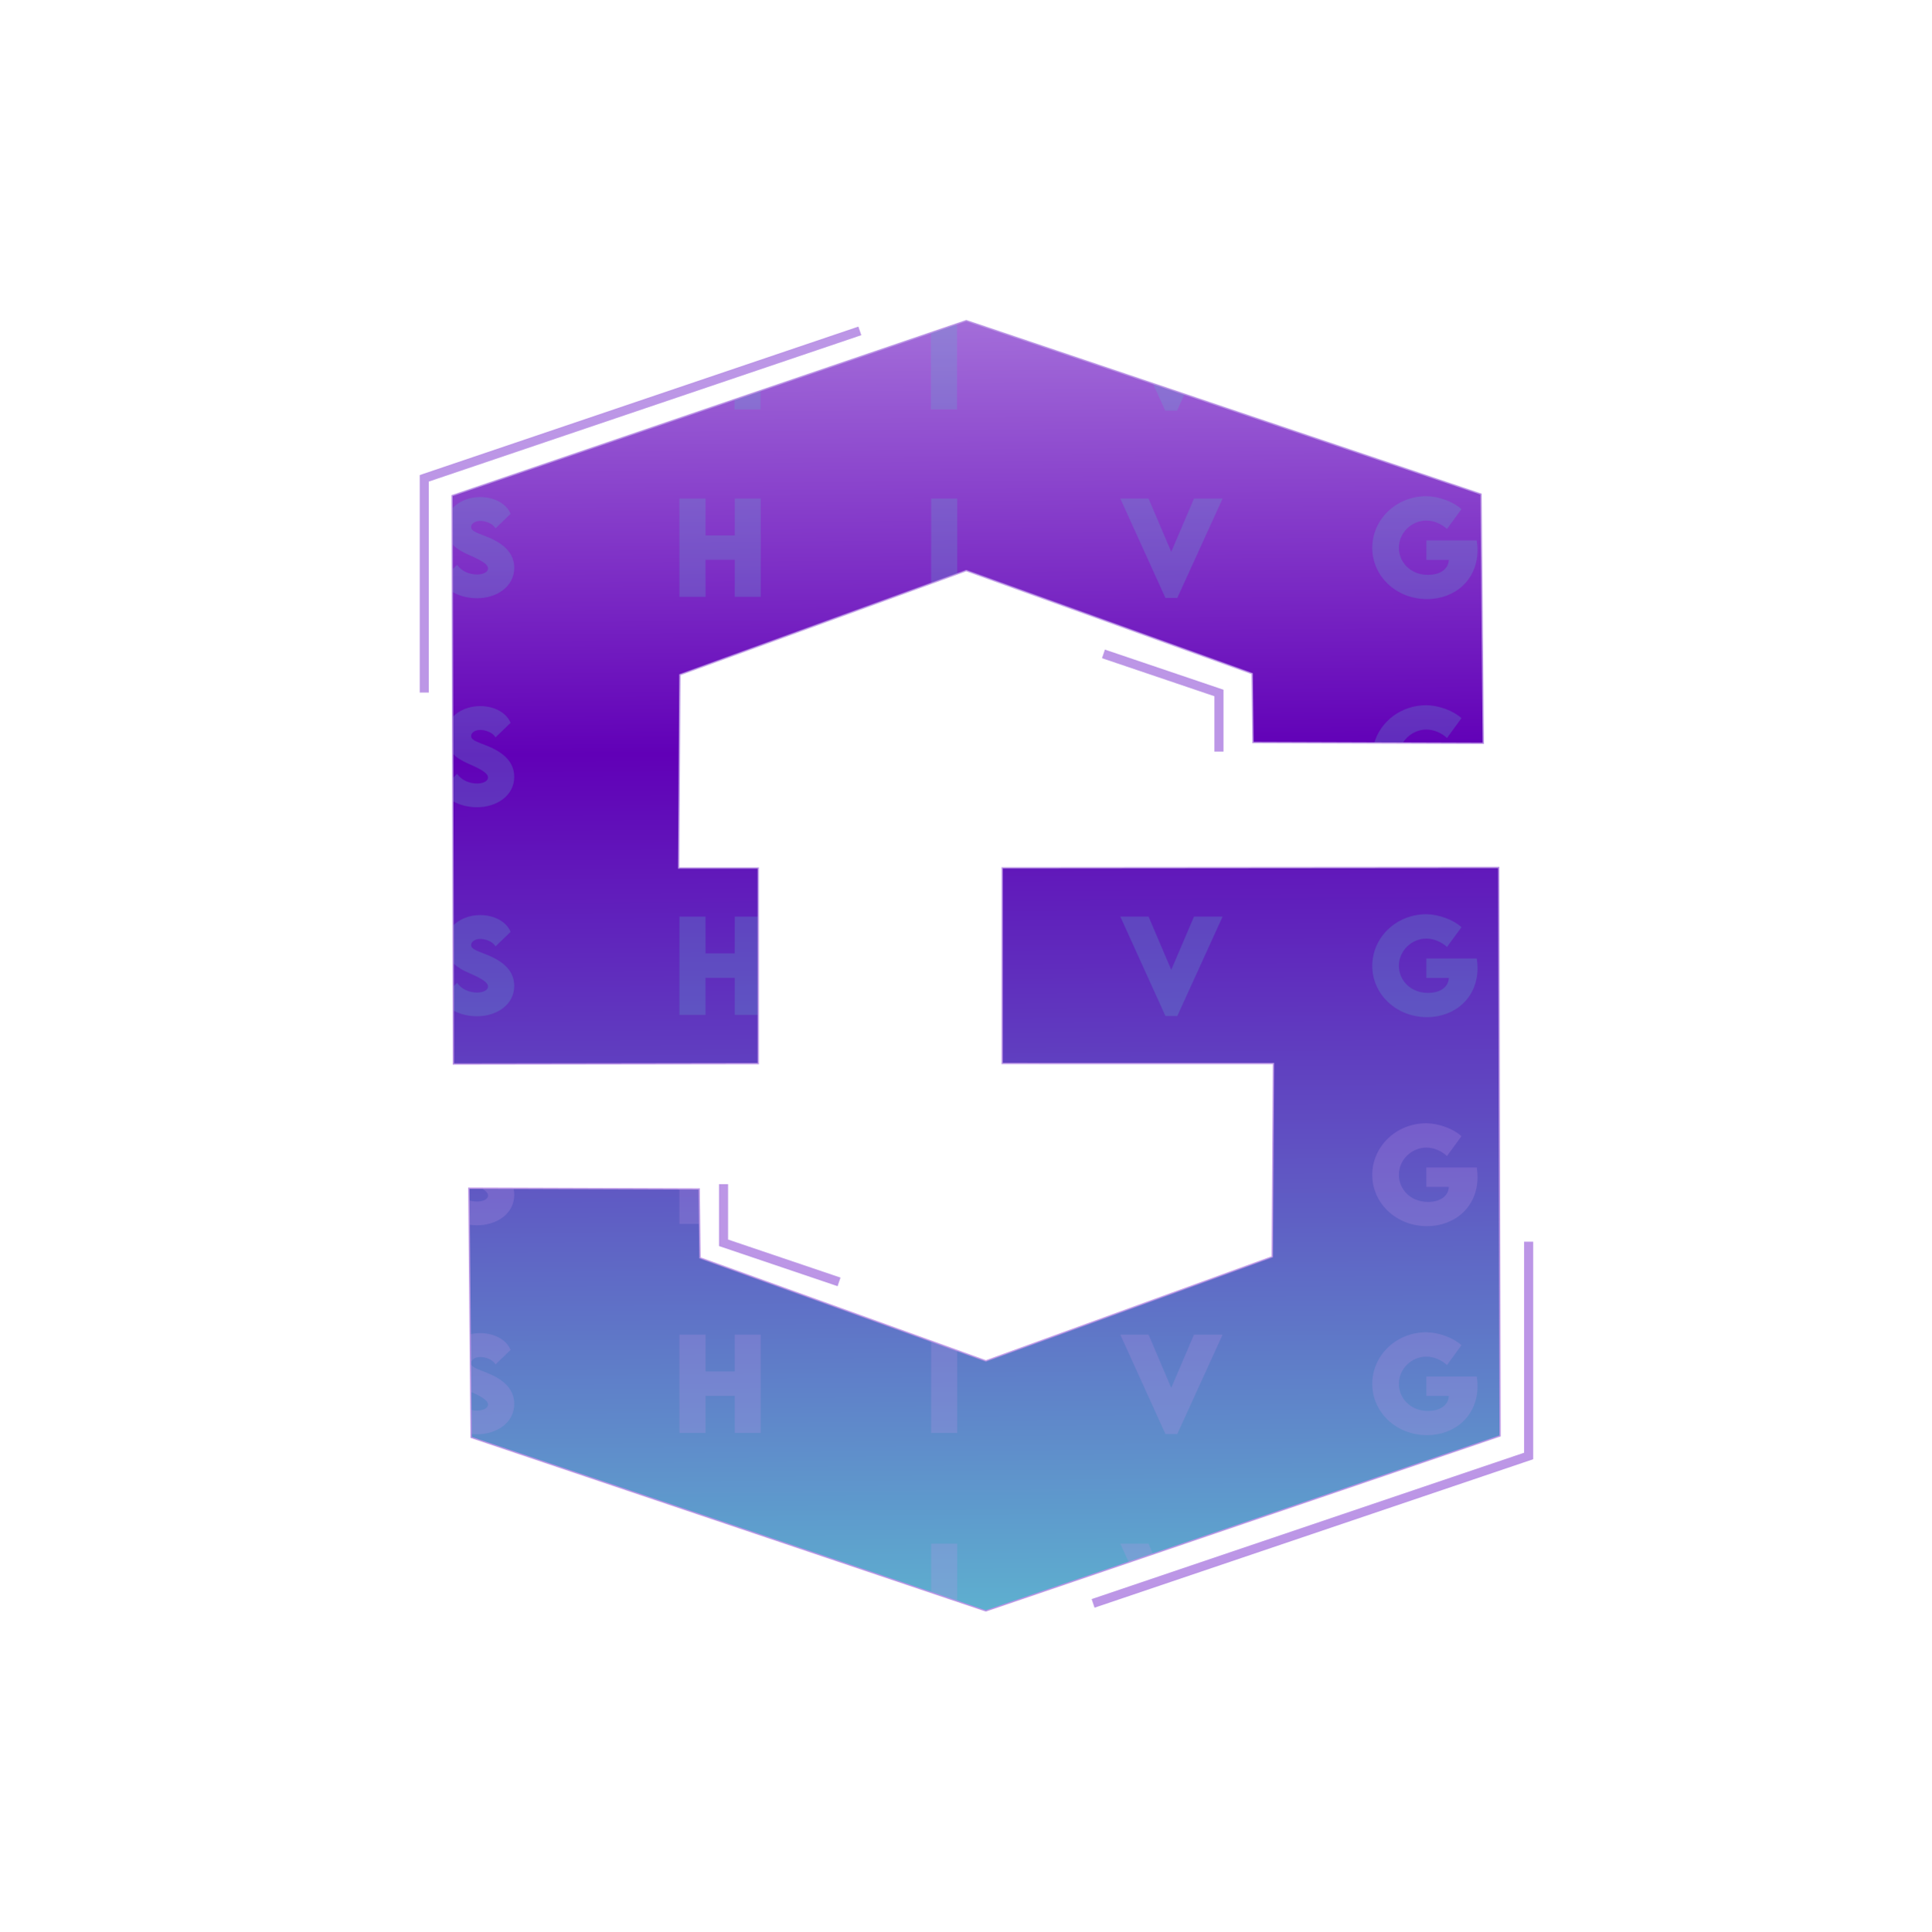
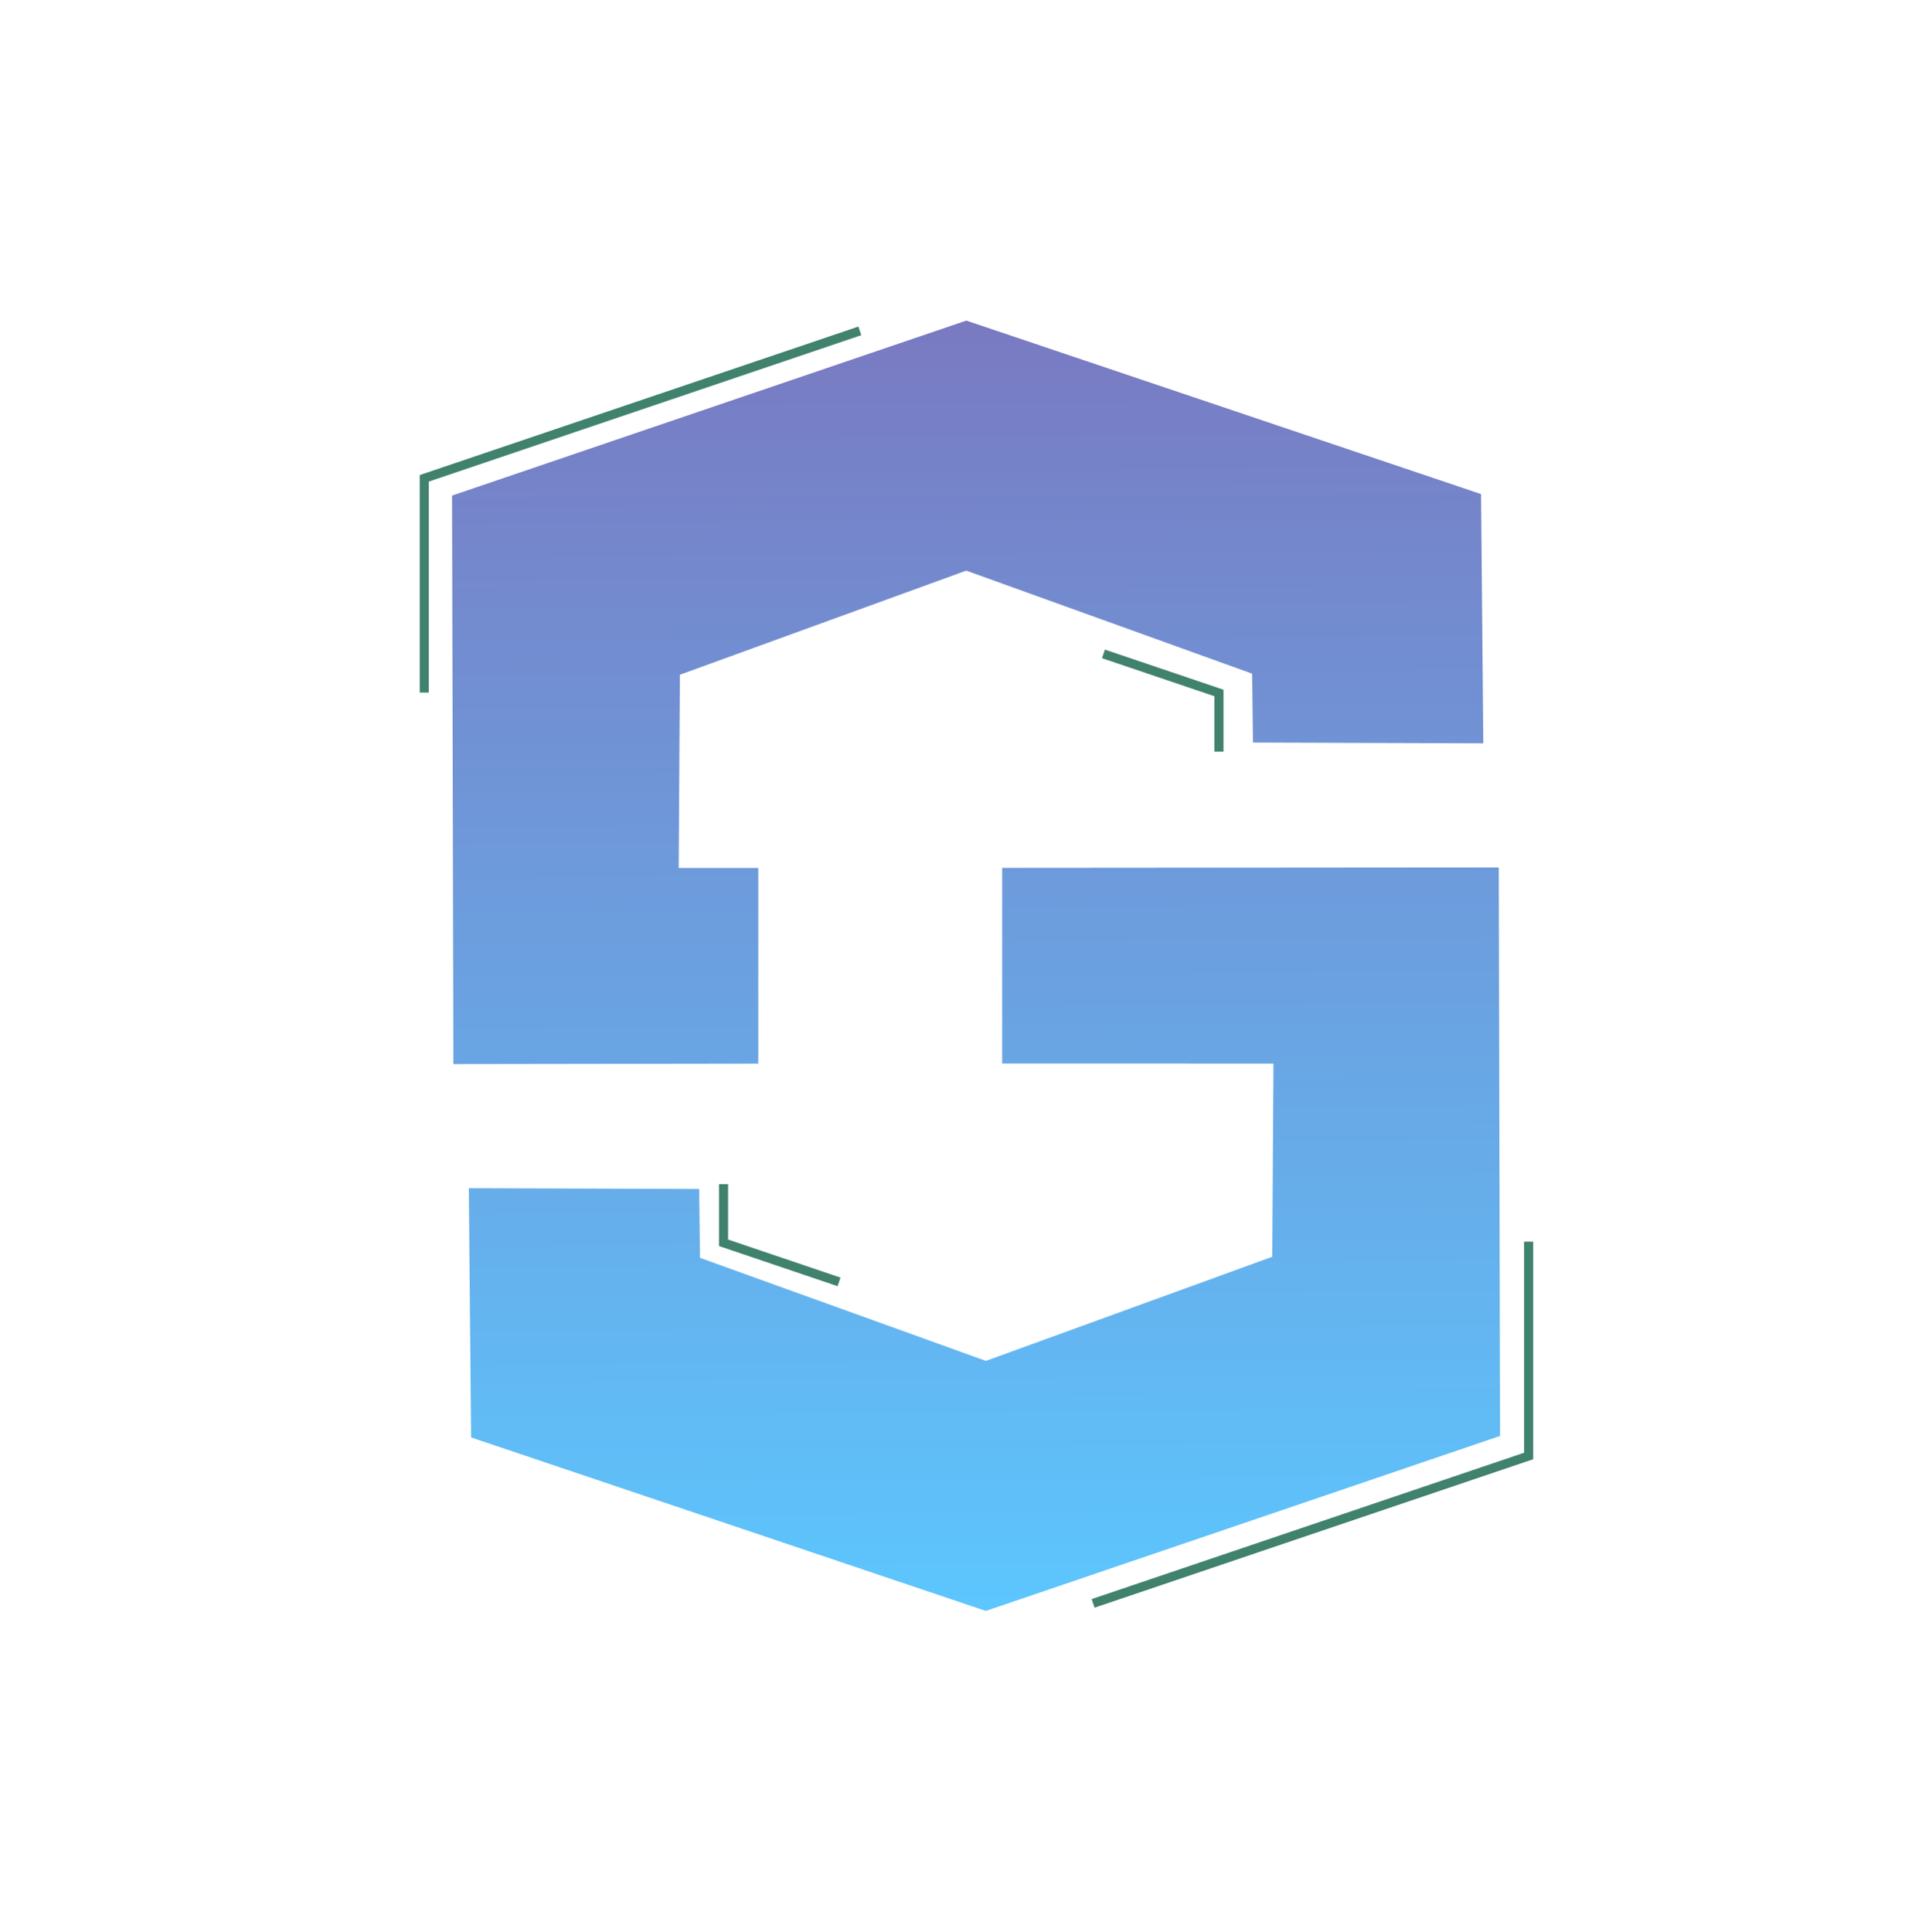
<svg xmlns="http://www.w3.org/2000/svg" width="1134" height="1134" viewBox="0 0 1134 1134" fill="none">
  <path fill-rule="evenodd" clip-rule="evenodd" d="M869.659 290.12L567.404 188.251L265.442 290.997L266.214 624.812L445.248 624.549V509.666H398.516L399.221 396.199L567.369 335.063L735.264 395.571L735.729 436.013L871 436.478L869.659 290.12ZM276.621 844.055L578.875 945.924L880.838 843.178L880.066 509.364L588.467 509.601V624.483L747.764 624.509L747.059 737.977L578.91 799.112L411.016 738.605L410.55 698.163L275.28 697.698L276.621 844.055Z" fill="url(#paint0_linear_112_2)" />
-   <path d="M695.563 231.445L676.987 225.184L684.209 241.094H691.164L695.563 231.445ZM561.946 190.109L546.619 195.324V240.434H561.946V190.109ZM446.563 229.369L431.31 234.559V240.434H446.563V229.369ZM414.15 240.398L414.042 240.434H414.15V240.398Z" fill="#5EB5D0" fill-opacity="0.239" />
-   <path d="M280.141 351.262C291.704 351.262 301.946 344.443 301.946 333.455C301.946 324.923 295.97 319.387 286.949 315.586C280.716 312.97 276.634 312.102 276.634 309.45C276.634 307.483 278.895 305.869 282.036 305.869C284.798 305.869 289.235 307.189 290.958 310.244L299.795 301.714C297.534 296.018 290.665 291.862 281.865 291.862C275.292 291.862 269.248 294.424 265.459 298.63L265.507 319.47C267.984 322.128 271.355 324.104 274.984 325.669C280.643 328.187 286.546 330.802 286.546 333.784C286.546 336.143 283.368 337.329 280.105 337.329C275.277 337.329 270.792 335.178 268.396 331.633L265.542 334.427L265.572 347.515C269.532 349.887 274.694 351.262 280.141 351.262ZM546.755 342.558L562.081 336.986V292.742H546.755V342.558ZM431.446 292.742V314.376H414.285V292.742H398.959V350.456H414.285V328.676H431.446V350.456H446.699V292.742H431.446ZM701.114 292.742L687.755 324.019L674.433 292.742H657.848L684.346 351.115H691.299L717.907 292.742H701.114ZM867.146 317.321H837.544V328.737H850.744C850.536 334.212 845.549 337.549 838.57 337.549C827.889 337.549 821.411 329.739 821.411 321.648C821.411 312.726 828.964 305.649 837.569 305.649C841.822 305.649 846.454 307.58 849.668 310.599L858.163 298.964C853.396 294.563 844.914 291.459 837.569 291.349C819.651 291.349 805.791 305.185 805.791 321.684C805.791 338.087 819.614 351.776 837.96 351.776C854.362 351.776 867.611 340.422 867.611 322.943C867.611 321.11 867.427 319.252 867.146 317.321Z" fill="#5EB5D0" fill-opacity="0.239" />
-   <path d="M280.141 474.001C291.704 474.001 301.946 467.181 301.946 456.193C301.946 447.662 295.97 442.125 286.949 438.324C280.716 435.709 276.634 434.841 276.634 432.189C276.634 430.221 278.895 428.607 282.036 428.607C284.798 428.607 289.235 429.928 290.958 432.983L299.795 424.452C297.533 418.756 290.665 414.601 281.865 414.601C275.453 414.601 269.545 417.039 265.742 421.062L265.792 442.507C268.239 445.015 271.493 446.901 274.984 448.408C280.643 450.925 286.546 453.541 286.546 456.523C286.546 458.882 283.368 460.068 280.105 460.068C275.277 460.068 270.792 457.917 268.396 454.372L265.826 456.888L265.857 470.421C269.779 472.69 274.823 474.001 280.141 474.001ZM398.959 438.3L399.101 415.481H398.959V438.3ZM806.956 436.258L823.663 436.315C826.533 431.552 831.815 428.388 837.569 428.388C841.822 428.388 846.454 430.319 849.668 433.338L858.163 421.702C853.396 417.302 844.914 414.198 837.569 414.088C822.711 414.088 810.644 423.601 806.956 436.258Z" fill="#5EB5D0" fill-opacity="0.239" />
-   <path d="M280.141 596.74C291.704 596.74 301.946 589.92 301.946 578.932C301.946 570.401 295.97 564.864 286.949 561.063C280.716 558.448 276.634 557.579 276.634 554.927C276.634 552.96 278.895 551.346 282.036 551.346C284.798 551.346 289.235 552.666 290.958 555.722L299.795 547.191C297.533 541.496 290.665 537.34 281.865 537.34C275.611 537.34 269.834 539.66 266.026 543.507L266.077 565.532C268.489 567.898 271.626 569.698 274.984 571.147C280.643 573.664 286.546 576.28 286.546 579.262C286.546 581.621 283.368 582.806 280.105 582.806C275.277 582.806 270.792 580.655 268.396 577.11L266.109 579.349L266.141 593.322C270.021 595.491 274.951 596.74 280.141 596.74ZM445.248 595.933V538.22H431.446V559.853H414.285V538.22H398.959V595.933H414.285V574.153H431.446V595.933H445.248ZM701.114 538.22L687.755 569.497L674.433 538.22H657.848L684.345 596.593H691.299L717.907 538.22H701.114ZM867.146 562.799H837.544V574.214H850.744C850.536 579.69 845.549 583.026 838.57 583.026C827.889 583.026 821.411 575.216 821.411 567.125C821.411 558.203 828.964 551.126 837.569 551.126C841.822 551.126 846.454 553.058 849.668 556.077L858.163 544.441C853.396 540.041 844.914 536.936 837.569 536.826C819.651 536.826 805.791 550.662 805.791 567.162C805.791 583.564 819.614 597.253 837.96 597.253C854.362 597.253 867.611 585.899 867.611 568.421C867.611 566.587 867.427 564.73 867.146 562.799Z" fill="#5EB5D0" fill-opacity="0.239" />
-   <path d="M280.141 719.478C291.704 719.478 301.946 712.658 301.946 701.67C301.946 700.301 301.791 699.008 301.495 697.788L282.813 697.724C285.036 699.079 286.546 700.493 286.546 702.001C286.546 704.359 283.368 705.545 280.105 705.545C278.455 705.545 276.845 705.293 275.345 704.821L275.476 719.137C276.992 719.361 278.554 719.478 280.141 719.478ZM410.787 718.671L410.55 698.163L398.959 698.123V718.671H410.787ZM867.146 685.537H837.544V696.952H850.744C850.536 702.429 845.549 705.765 838.57 705.765C827.889 705.765 821.411 697.955 821.411 689.864C821.411 680.942 828.964 673.865 837.569 673.865C841.822 673.865 846.454 675.796 849.668 678.815L858.163 667.179C853.396 662.779 844.914 659.675 837.569 659.565C819.651 659.565 805.791 673.4 805.791 689.901C805.791 706.303 819.614 719.992 837.96 719.992C854.362 719.992 867.611 708.637 867.611 691.16C867.611 689.326 867.427 687.468 867.146 685.537Z" fill="#BC96E6" fill-opacity="0.239" />
-   <path d="M280.141 842.216C291.704 842.216 301.946 835.397 301.946 824.409C301.946 815.878 295.97 810.341 286.949 806.54C280.716 803.924 276.634 803.057 276.634 800.404C276.634 798.437 278.895 796.823 282.036 796.823C284.798 796.823 289.235 798.143 290.958 801.199L299.795 792.668C297.534 786.972 290.665 782.817 281.865 782.817C279.867 782.817 277.918 783.055 276.066 783.502L276.375 817.243C281.57 819.572 286.546 822.001 286.546 824.739C286.546 827.098 283.368 828.283 280.105 828.283C278.861 828.283 277.641 828.139 276.472 827.867L276.602 842.021C277.761 842.149 278.944 842.216 280.141 842.216ZM562.081 793.047L546.755 787.524V841.41H562.081V793.047ZM431.446 783.697V805.33H414.285V783.697H398.959V841.41H414.285V819.63H431.446V841.41H446.699V783.697H431.446ZM701.114 783.697L687.755 814.973L674.433 783.697H657.848L684.345 842.07H691.299L717.907 783.697H701.114ZM867.146 808.275H837.544V819.691H850.744C850.536 825.167 845.549 828.503 838.57 828.503C827.889 828.503 821.411 820.693 821.411 812.602C821.411 803.68 828.964 796.603 837.569 796.603C841.822 796.603 846.454 798.534 849.668 801.553L858.163 789.917C853.396 785.517 844.914 782.413 837.569 782.303C819.651 782.303 805.791 796.139 805.791 812.639C805.791 829.041 819.614 842.73 837.96 842.73C854.362 842.73 867.611 831.376 867.611 813.898C867.611 812.064 867.427 810.207 867.146 808.275Z" fill="#BC96E6" fill-opacity="0.239" />
-   <path d="M546.755 935.098L562.081 940.263V906.435H546.755V935.098ZM662.809 917.365L677.028 912.526L674.433 906.435H657.848L662.809 917.365Z" fill="#BC96E6" fill-opacity="0.239" />
-   <path d="M869.659 290.12L567.404 188.251L265.442 290.997L266.214 624.812L445.248 624.549V509.666H398.516L399.221 396.199L567.369 335.063L735.264 395.571L735.729 436.013L871 436.478L869.659 290.12ZM276.621 844.055L578.875 945.924L880.838 843.178L880.066 509.364L588.467 509.601V624.483L747.764 624.509L747.059 737.977L578.91 799.112L411.016 738.605L410.55 698.163L275.28 697.698L276.621 844.055Z" stroke="#BC96E6" stroke-width="0.756" stroke-miterlimit="22.926" />
-   <path d="M249.129 404.011V280.861L502.368 195.153" stroke="#BC96E6" stroke-width="5.333" stroke-miterlimit="22.926" stroke-linecap="square" />
-   <path d="M897.622 731.792V854.942L644.383 940.65" stroke="#BC96E6" stroke-width="5.333" stroke-miterlimit="22.926" stroke-linecap="square" />
-   <path d="M424.859 698.013V729.767L490.157 751.867" stroke="#BC96E6" stroke-width="5.333" stroke-miterlimit="22.926" stroke-linecap="square" />
-   <path d="M715.763 438.666V406.911L650.465 384.811" stroke="#BC96E6" stroke-width="5.333" stroke-miterlimit="22.926" stroke-linecap="square" />
+   <path d="M249.129 404.011V280.861L502.368 195.153" stroke="#40826d" stroke-width="5.333" stroke-miterlimit="22.926" stroke-linecap="square" />
+   <path d="M897.622 731.792V854.942L644.383 940.65" stroke="#40826d" stroke-width="5.333" stroke-miterlimit="22.926" stroke-linecap="square" />
+   <path d="M424.859 698.013V729.767L490.157 751.867" stroke="#40826d" stroke-width="5.333" stroke-miterlimit="22.926" stroke-linecap="square" />
+   <path d="M715.763 438.666V406.911L650.465 384.811" stroke="#40826d" stroke-width="5.333" stroke-miterlimit="22.926" stroke-linecap="square" />
  <defs>
    <linearGradient id="paint0_linear_112_2" x1="587.955" y1="962.803" x2="582.155" y2="93.363" gradientUnits="userSpaceOnUse">
-       <stop stop-color="#5EB5D0" />
-       <stop offset="0.6" stop-color="#6100b7" />
-       <stop offset="1" stop-color="#BC96E6" />
+       <stop stop-color="#5cc8ff" />
+       <stop offset="1" stop-color="#7d70ba" />
    </linearGradient>
  </defs>
</svg>
